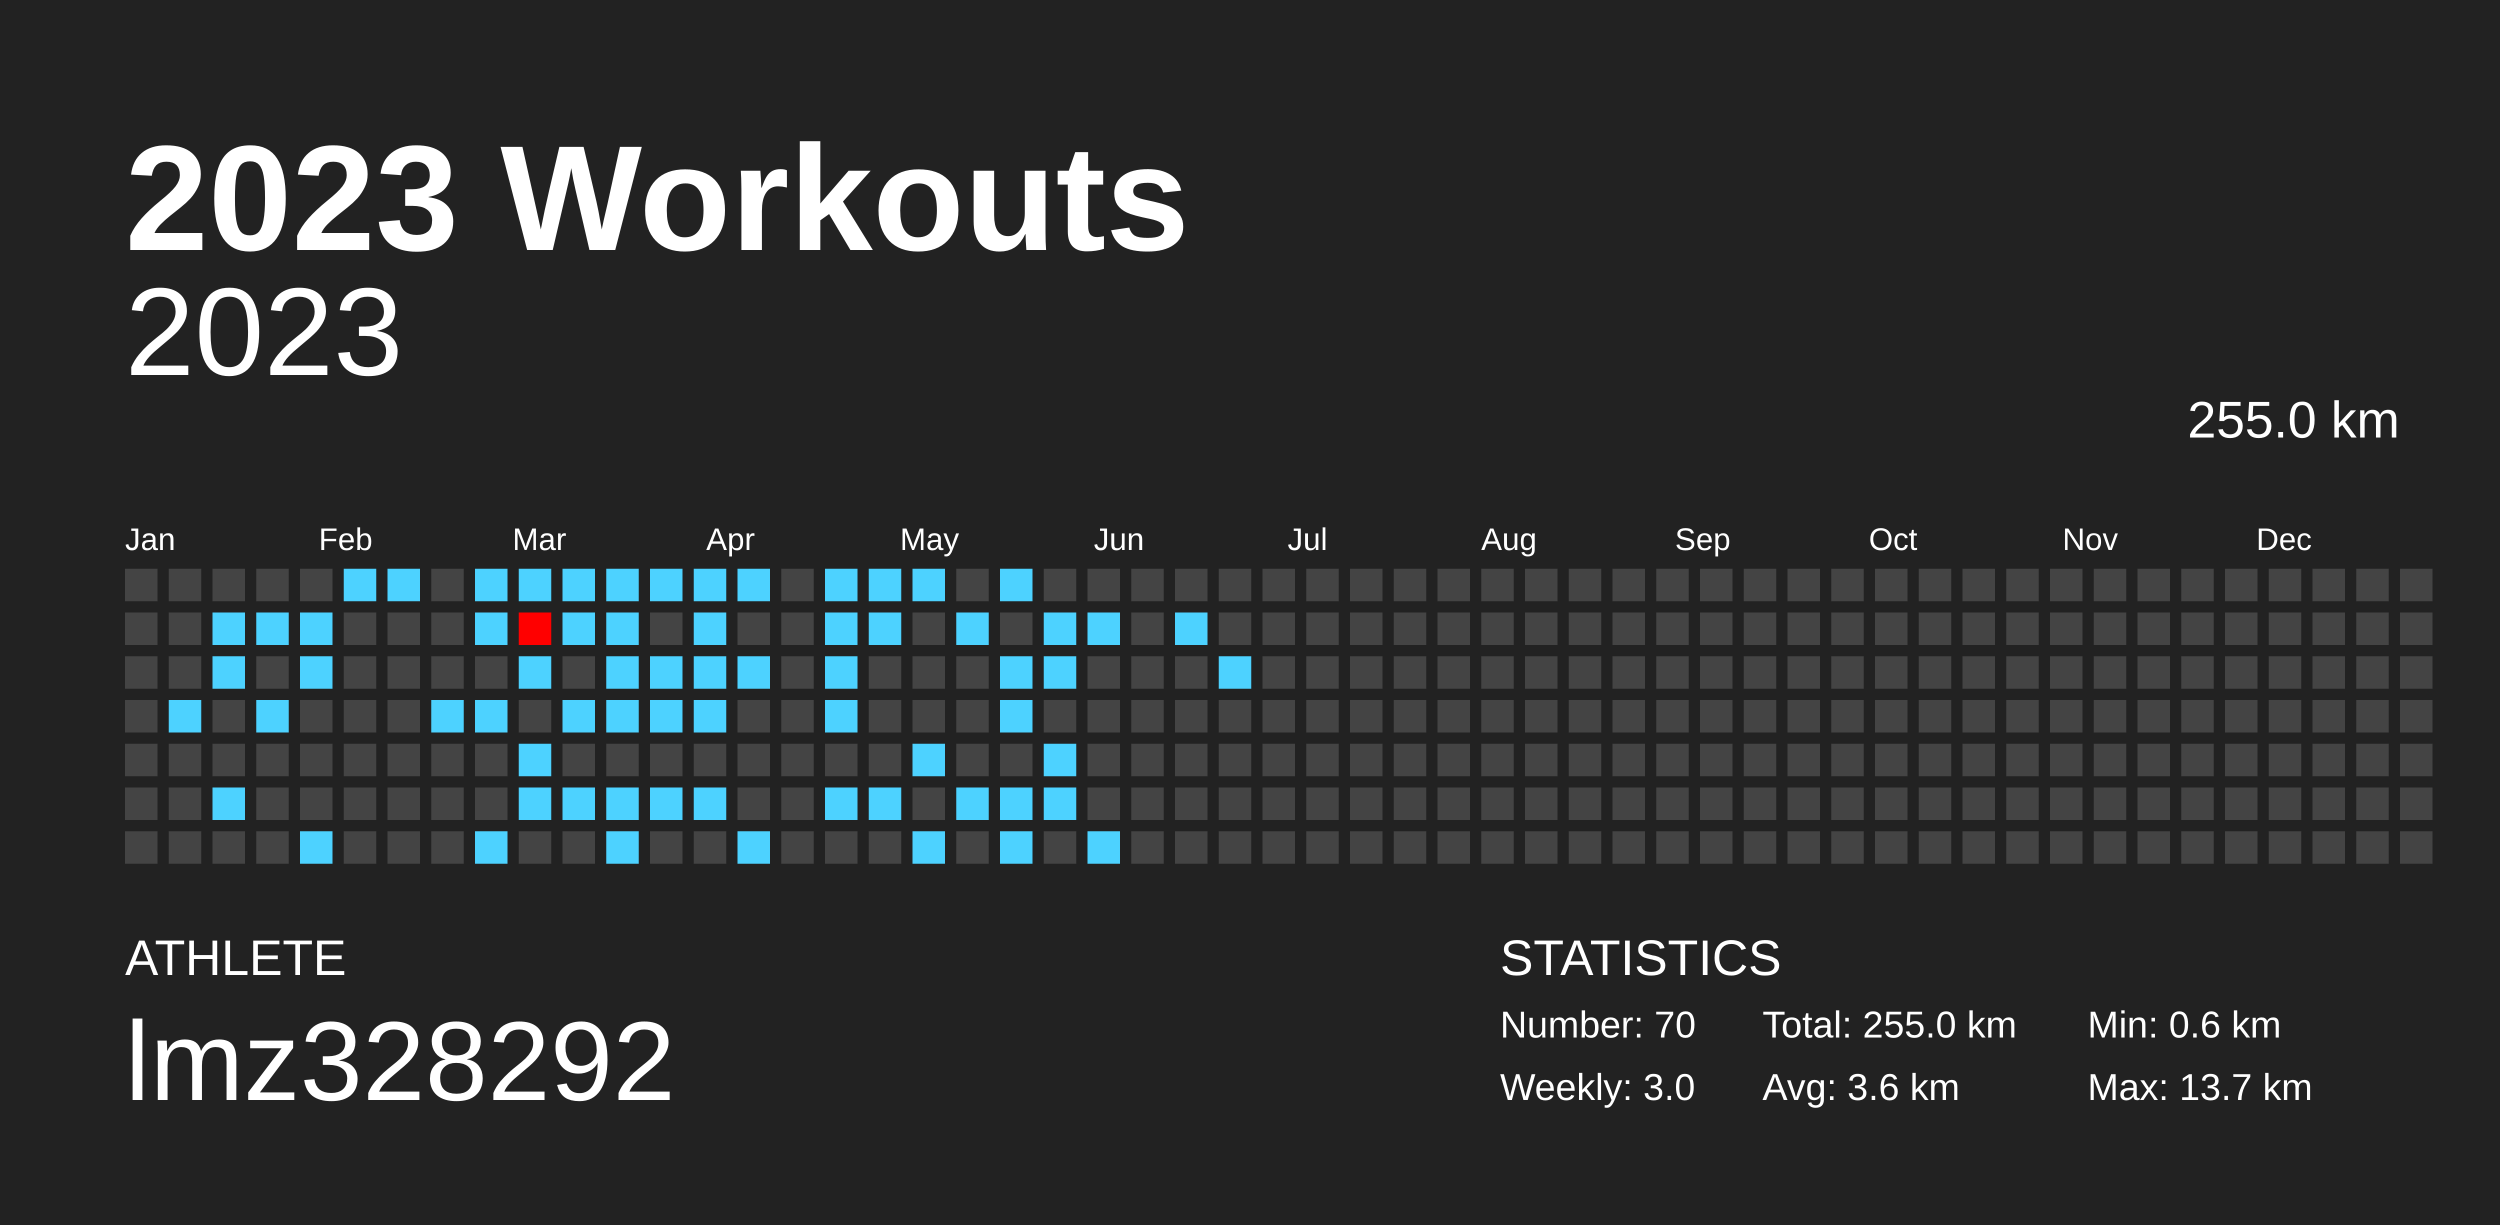
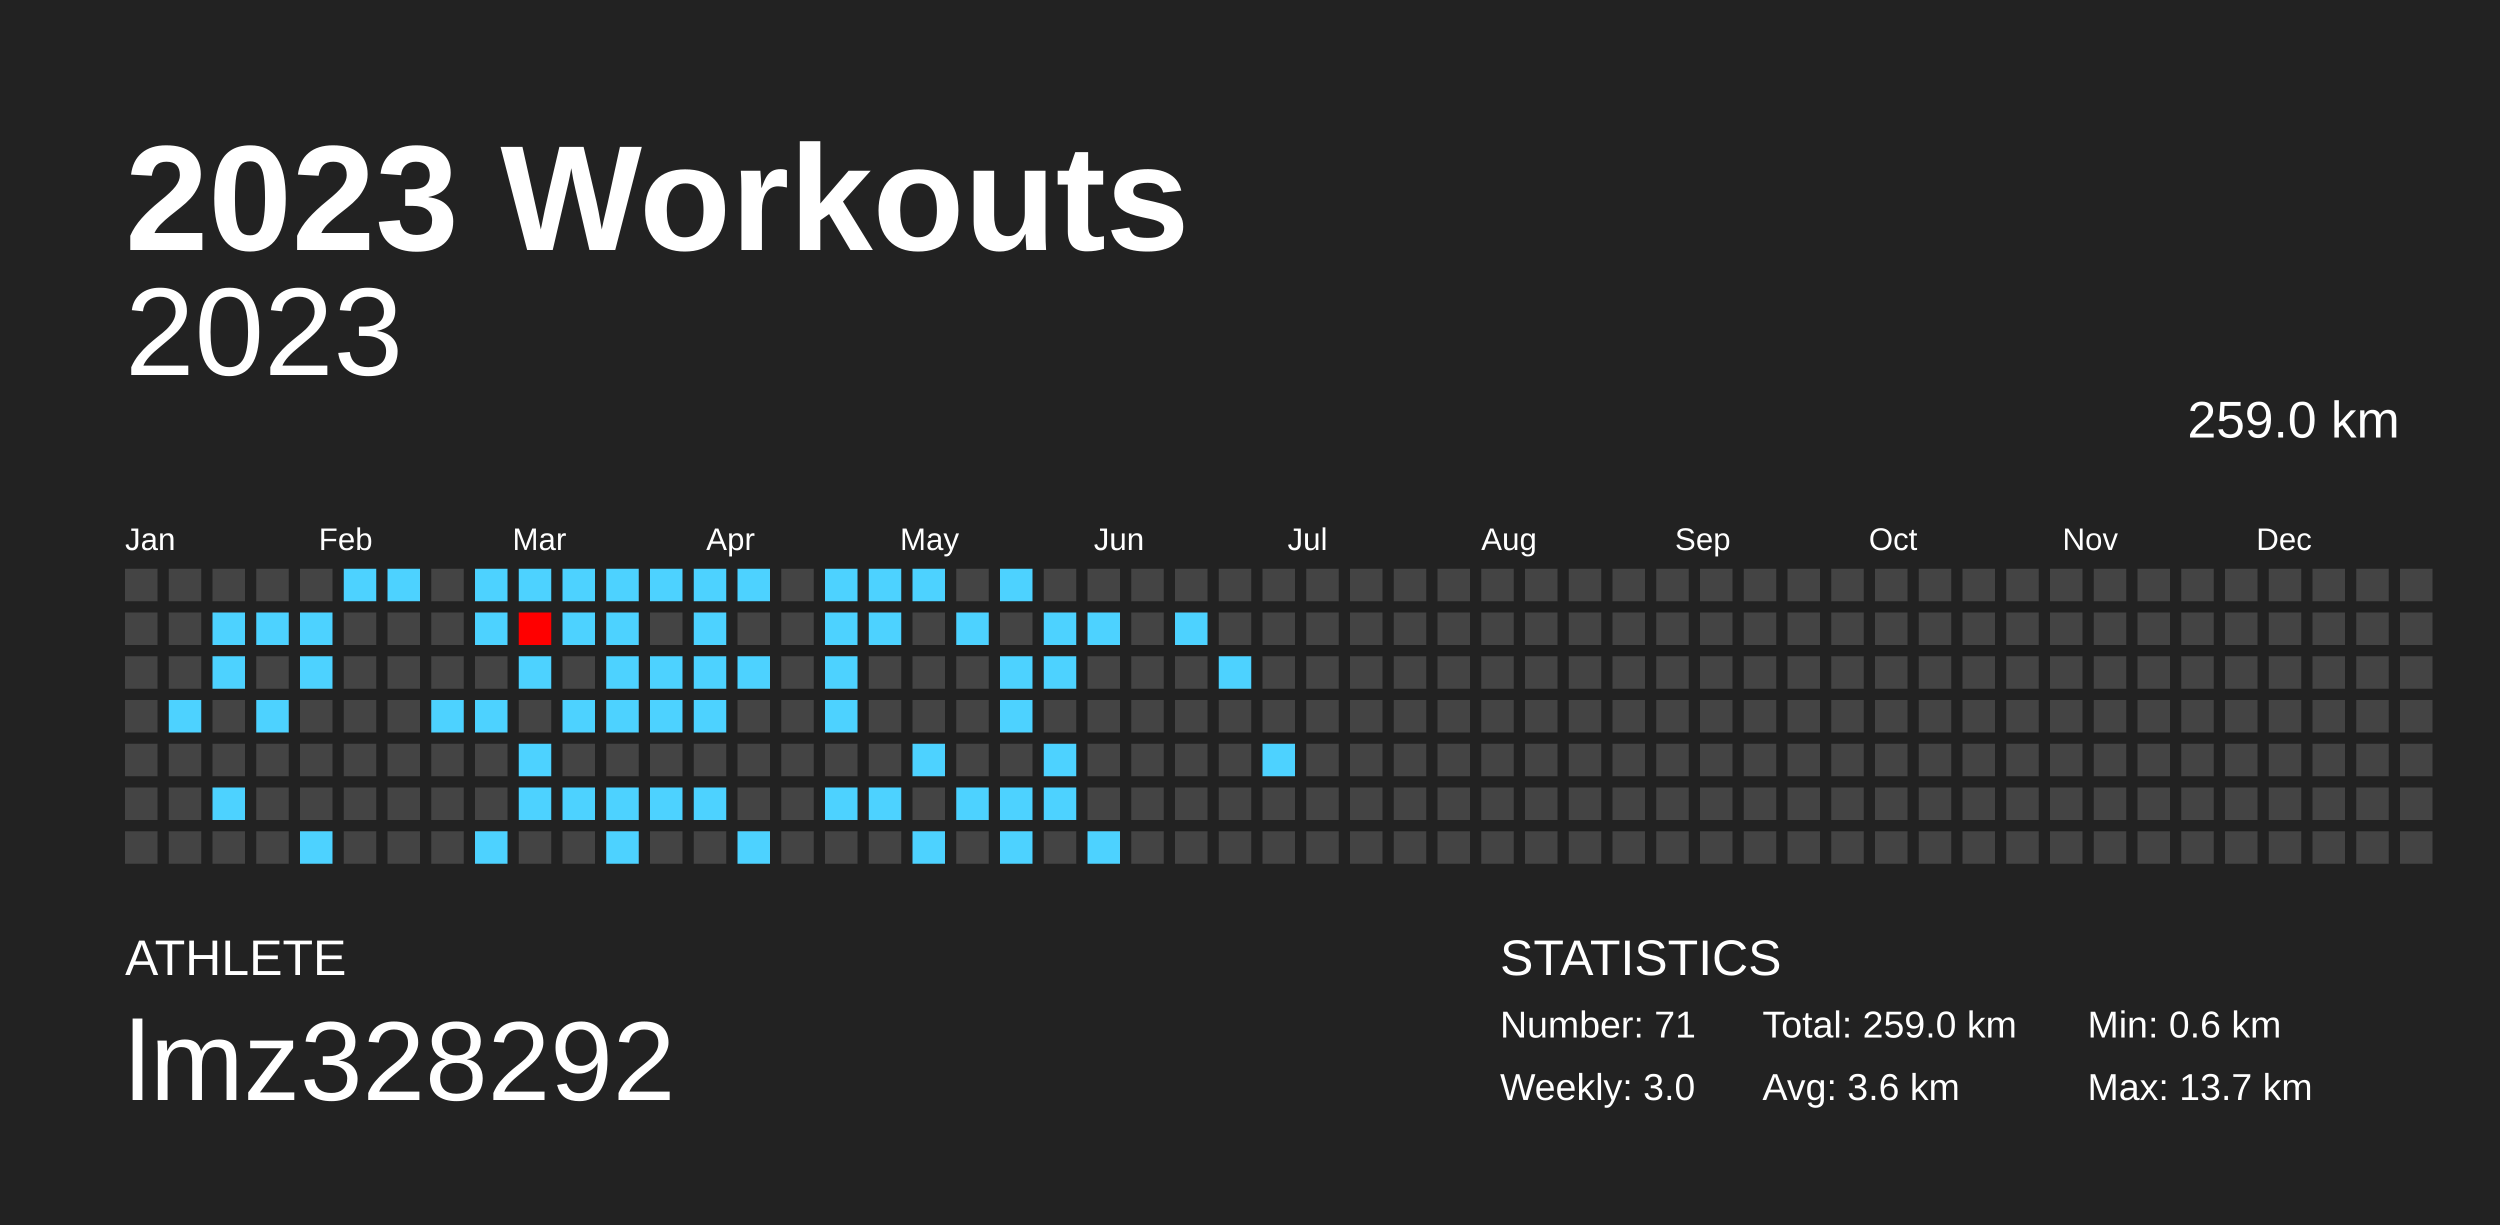
<svg xmlns="http://www.w3.org/2000/svg" baseProfile="full" height="98mm" version="1.1" viewBox="0,0,200,98" width="200mm">
  <defs />
  <rect fill="#222222" height="98" width="200" x="0" y="0" />
  <text fill="#FFFFFF" style="font-size:12px; font-family:Arial; font-weight:bold;" x="10" y="20">2023 Workouts</text>
  <text fill="#FFFFFF" style="font-size:4px; font-family:Arial" x="10" y="78">ATHLETE</text>
  <text fill="#FFFFFF" style="font-size:9px; font-family:Arial" x="10" y="88">lmz328292</text>
  <text fill="#FFFFFF" style="font-size:4px; font-family:Arial" x="120" y="78">STATISTICS</text>
-   <text fill="#FFFFFF" style="font-size:3px; font-family:Arial" x="120" y="83">Number: 70</text>
+   <text fill="#FFFFFF" style="font-size:3px; font-family:Arial" x="120" y="83">Number: 71</text>
  <text fill="#FFFFFF" style="font-size:3px; font-family:Arial" x="120" y="88">Weekly: 3.0</text>
-   <text fill="#FFFFFF" style="font-size:3px; font-family:Arial" x="141" y="83">Total: 255.0 km</text>
+   <text fill="#FFFFFF" style="font-size:3px; font-family:Arial" x="141" y="83">Total: 259.0 km</text>
  <text fill="#FFFFFF" style="font-size:3px; font-family:Arial" x="141" y="88">Avg: 3.6 km</text>
  <text fill="#FFFFFF" style="font-size:3px; font-family:Arial" x="167" y="83">Min: 0.6 km</text>
  <text fill="#FFFFFF" style="font-size:3px; font-family:Arial" x="167" y="88">Max: 13.7 km</text>
  <text alignment-baseline="hanging" fill="#FFFFFF" style="font-size:10.0px; font-family:Arial;" x="10" y="30">2023</text>
-   <text alignment-baseline="hanging" fill="#FFFFFF" style="font-size:4.125px; font-family:Arial;" x="175" y="35">255.0 km</text>
+   <text alignment-baseline="hanging" fill="#FFFFFF" style="font-size:4.125px; font-family:Arial;" x="175" y="35">259.0 km</text>
  <text fill="#FFFFFF" style="font-size:2.5px; font-family:Arial" x="10.0" y="44">Jan</text>
  <text fill="#FFFFFF" style="font-size:2.5px; font-family:Arial" x="25.5" y="44">Feb</text>
  <text fill="#FFFFFF" style="font-size:2.5px; font-family:Arial" x="41.0" y="44">Mar</text>
  <text fill="#FFFFFF" style="font-size:2.5px; font-family:Arial" x="56.5" y="44">Apr</text>
  <text fill="#FFFFFF" style="font-size:2.5px; font-family:Arial" x="72.0" y="44">May</text>
  <text fill="#FFFFFF" style="font-size:2.5px; font-family:Arial" x="87.5" y="44">Jun</text>
  <text fill="#FFFFFF" style="font-size:2.5px; font-family:Arial" x="103.0" y="44">Jul</text>
  <text fill="#FFFFFF" style="font-size:2.5px; font-family:Arial" x="118.5" y="44">Aug</text>
  <text fill="#FFFFFF" style="font-size:2.5px; font-family:Arial" x="134.0" y="44">Sep</text>
  <text fill="#FFFFFF" style="font-size:2.5px; font-family:Arial" x="149.5" y="44">Oct</text>
  <text fill="#FFFFFF" style="font-size:2.5px; font-family:Arial" x="165.0" y="44">Nov</text>
  <text fill="#FFFFFF" style="font-size:2.5px; font-family:Arial" x="180.5" y="44">Dec</text>
  <rect fill="#444444" height="2.6" width="2.6" x="10.0" y="45.5" />
  <rect fill="#444444" height="2.6" width="2.6" x="10.0" y="49.0" />
  <rect fill="#444444" height="2.6" width="2.6" x="10.0" y="52.5" />
  <rect fill="#444444" height="2.6" width="2.6" x="10.0" y="56.0" />
  <rect fill="#444444" height="2.6" width="2.6" x="10.0" y="59.5" />
  <rect fill="#444444" height="2.6" width="2.6" x="10.0" y="63.0" />
  <rect fill="#444444" height="2.6" width="2.6" x="10.0" y="66.5" />
  <rect fill="#444444" height="2.6" width="2.6" x="13.5" y="45.5" />
  <rect fill="#444444" height="2.6" width="2.6" x="13.5" y="49.0" />
  <rect fill="#444444" height="2.6" width="2.6" x="13.5" y="52.5" />
  <rect fill="#4dd2ff" height="2.6" width="2.6" x="13.5" y="56.0" />
  <rect fill="#444444" height="2.6" width="2.6" x="13.5" y="59.5" />
  <rect fill="#444444" height="2.6" width="2.6" x="13.5" y="63.0" />
  <rect fill="#444444" height="2.6" width="2.6" x="13.5" y="66.5" />
  <rect fill="#444444" height="2.6" width="2.6" x="17.0" y="45.5" />
  <rect fill="#4dd2ff" height="2.6" width="2.6" x="17.0" y="49.0" />
  <rect fill="#4dd2ff" height="2.6" width="2.6" x="17.0" y="52.5" />
  <rect fill="#444444" height="2.6" width="2.6" x="17.0" y="56.0" />
  <rect fill="#444444" height="2.6" width="2.6" x="17.0" y="59.5" />
  <rect fill="#4dd2ff" height="2.6" width="2.6" x="17.0" y="63.0" />
  <rect fill="#444444" height="2.6" width="2.6" x="17.0" y="66.5" />
  <rect fill="#444444" height="2.6" width="2.6" x="20.5" y="45.5" />
  <rect fill="#4dd2ff" height="2.6" width="2.6" x="20.5" y="49.0" />
  <rect fill="#444444" height="2.6" width="2.6" x="20.5" y="52.5" />
  <rect fill="#4dd2ff" height="2.6" width="2.6" x="20.5" y="56.0" />
  <rect fill="#444444" height="2.6" width="2.6" x="20.5" y="59.5" />
  <rect fill="#444444" height="2.6" width="2.6" x="20.5" y="63.0" />
  <rect fill="#444444" height="2.6" width="2.6" x="20.5" y="66.5" />
  <rect fill="#444444" height="2.6" width="2.6" x="24.0" y="45.5" />
  <rect fill="#4dd2ff" height="2.6" width="2.6" x="24.0" y="49.0" />
  <rect fill="#4dd2ff" height="2.6" width="2.6" x="24.0" y="52.5" />
  <rect fill="#444444" height="2.6" width="2.6" x="24.0" y="56.0" />
  <rect fill="#444444" height="2.6" width="2.6" x="24.0" y="59.5" />
  <rect fill="#444444" height="2.6" width="2.6" x="24.0" y="63.0" />
  <rect fill="#4dd2ff" height="2.6" width="2.6" x="24.0" y="66.5" />
  <rect fill="#4dd2ff" height="2.6" width="2.6" x="27.5" y="45.5" />
  <rect fill="#444444" height="2.6" width="2.6" x="27.5" y="49.0" />
  <rect fill="#444444" height="2.6" width="2.6" x="27.5" y="52.5" />
  <rect fill="#444444" height="2.6" width="2.6" x="27.5" y="56.0" />
  <rect fill="#444444" height="2.6" width="2.6" x="27.5" y="59.5" />
  <rect fill="#444444" height="2.6" width="2.6" x="27.5" y="63.0" />
  <rect fill="#444444" height="2.6" width="2.6" x="27.5" y="66.5" />
  <rect fill="#4dd2ff" height="2.6" width="2.6" x="31.0" y="45.5" />
  <rect fill="#444444" height="2.6" width="2.6" x="31.0" y="49.0" />
  <rect fill="#444444" height="2.6" width="2.6" x="31.0" y="52.5" />
  <rect fill="#444444" height="2.6" width="2.6" x="31.0" y="56.0" />
  <rect fill="#444444" height="2.6" width="2.6" x="31.0" y="59.5" />
  <rect fill="#444444" height="2.6" width="2.6" x="31.0" y="63.0" />
  <rect fill="#444444" height="2.6" width="2.6" x="31.0" y="66.5" />
  <rect fill="#444444" height="2.6" width="2.6" x="34.5" y="45.5" />
  <rect fill="#444444" height="2.6" width="2.6" x="34.5" y="49.0" />
  <rect fill="#444444" height="2.6" width="2.6" x="34.5" y="52.5" />
  <rect fill="#4dd2ff" height="2.6" width="2.6" x="34.5" y="56.0" />
  <rect fill="#444444" height="2.6" width="2.6" x="34.5" y="59.5" />
  <rect fill="#444444" height="2.6" width="2.6" x="34.5" y="63.0" />
  <rect fill="#444444" height="2.6" width="2.6" x="34.5" y="66.5" />
  <rect fill="#4dd2ff" height="2.6" width="2.6" x="38.0" y="45.5" />
  <rect fill="#4dd2ff" height="2.6" width="2.6" x="38.0" y="49.0" />
  <rect fill="#444444" height="2.6" width="2.6" x="38.0" y="52.5" />
  <rect fill="#4dd2ff" height="2.6" width="2.6" x="38.0" y="56.0" />
  <rect fill="#444444" height="2.6" width="2.6" x="38.0" y="59.5" />
  <rect fill="#444444" height="2.6" width="2.6" x="38.0" y="63.0" />
  <rect fill="#4dd2ff" height="2.6" width="2.6" x="38.0" y="66.5" />
  <rect fill="#4dd2ff" height="2.6" width="2.6" x="41.5" y="45.5" />
  <rect fill="#ff0000" height="2.6" width="2.6" x="41.5" y="49.0" />
  <rect fill="#4dd2ff" height="2.6" width="2.6" x="41.5" y="52.5" />
  <rect fill="#444444" height="2.6" width="2.6" x="41.5" y="56.0" />
  <rect fill="#4dd2ff" height="2.6" width="2.6" x="41.5" y="59.5" />
  <rect fill="#4dd2ff" height="2.6" width="2.6" x="41.5" y="63.0" />
  <rect fill="#444444" height="2.6" width="2.6" x="41.5" y="66.5" />
  <rect fill="#4dd2ff" height="2.6" width="2.6" x="45.0" y="45.5" />
  <rect fill="#4dd2ff" height="2.6" width="2.6" x="45.0" y="49.0" />
  <rect fill="#444444" height="2.6" width="2.6" x="45.0" y="52.5" />
  <rect fill="#4dd2ff" height="2.6" width="2.6" x="45.0" y="56.0" />
  <rect fill="#444444" height="2.6" width="2.6" x="45.0" y="59.5" />
  <rect fill="#4dd2ff" height="2.6" width="2.6" x="45.0" y="63.0" />
  <rect fill="#444444" height="2.6" width="2.6" x="45.0" y="66.5" />
  <rect fill="#4dd2ff" height="2.6" width="2.6" x="48.5" y="45.5" />
  <rect fill="#4dd2ff" height="2.6" width="2.6" x="48.5" y="49.0" />
  <rect fill="#4dd2ff" height="2.6" width="2.6" x="48.5" y="52.5" />
  <rect fill="#4dd2ff" height="2.6" width="2.6" x="48.5" y="56.0" />
  <rect fill="#444444" height="2.6" width="2.6" x="48.5" y="59.5" />
  <rect fill="#4dd2ff" height="2.6" width="2.6" x="48.5" y="63.0" />
  <rect fill="#4dd2ff" height="2.6" width="2.6" x="48.5" y="66.5" />
  <rect fill="#4dd2ff" height="2.6" width="2.6" x="52.0" y="45.5" />
  <rect fill="#444444" height="2.6" width="2.6" x="52.0" y="49.0" />
  <rect fill="#4dd2ff" height="2.6" width="2.6" x="52.0" y="52.5" />
  <rect fill="#4dd2ff" height="2.6" width="2.6" x="52.0" y="56.0" />
  <rect fill="#444444" height="2.6" width="2.6" x="52.0" y="59.5" />
  <rect fill="#4dd2ff" height="2.6" width="2.6" x="52.0" y="63.0" />
  <rect fill="#444444" height="2.6" width="2.6" x="52.0" y="66.5" />
  <rect fill="#4dd2ff" height="2.6" width="2.6" x="55.5" y="45.5" />
  <rect fill="#4dd2ff" height="2.6" width="2.6" x="55.5" y="49.0" />
  <rect fill="#4dd2ff" height="2.6" width="2.6" x="55.5" y="52.5" />
  <rect fill="#4dd2ff" height="2.6" width="2.6" x="55.5" y="56.0" />
  <rect fill="#444444" height="2.6" width="2.6" x="55.5" y="59.5" />
  <rect fill="#4dd2ff" height="2.6" width="2.6" x="55.5" y="63.0" />
  <rect fill="#444444" height="2.6" width="2.6" x="55.5" y="66.5" />
  <rect fill="#4dd2ff" height="2.6" width="2.6" x="59.0" y="45.5" />
  <rect fill="#444444" height="2.6" width="2.6" x="59.0" y="49.0" />
  <rect fill="#4dd2ff" height="2.6" width="2.6" x="59.0" y="52.5" />
  <rect fill="#444444" height="2.6" width="2.6" x="59.0" y="56.0" />
  <rect fill="#444444" height="2.6" width="2.6" x="59.0" y="59.5" />
  <rect fill="#444444" height="2.6" width="2.6" x="59.0" y="63.0" />
  <rect fill="#4dd2ff" height="2.6" width="2.6" x="59.0" y="66.5" />
  <rect fill="#444444" height="2.6" width="2.6" x="62.5" y="45.5" />
  <rect fill="#444444" height="2.6" width="2.6" x="62.5" y="49.0" />
  <rect fill="#444444" height="2.6" width="2.6" x="62.5" y="52.5" />
  <rect fill="#444444" height="2.6" width="2.6" x="62.5" y="56.0" />
  <rect fill="#444444" height="2.6" width="2.6" x="62.5" y="59.5" />
  <rect fill="#444444" height="2.6" width="2.6" x="62.5" y="63.0" />
  <rect fill="#444444" height="2.6" width="2.6" x="62.5" y="66.5" />
  <rect fill="#4dd2ff" height="2.6" width="2.6" x="66.0" y="45.5" />
  <rect fill="#4dd2ff" height="2.6" width="2.6" x="66.0" y="49.0" />
  <rect fill="#4dd2ff" height="2.6" width="2.6" x="66.0" y="52.5" />
  <rect fill="#4dd2ff" height="2.6" width="2.6" x="66.0" y="56.0" />
  <rect fill="#444444" height="2.6" width="2.6" x="66.0" y="59.5" />
  <rect fill="#4dd2ff" height="2.6" width="2.6" x="66.0" y="63.0" />
  <rect fill="#444444" height="2.6" width="2.6" x="66.0" y="66.5" />
  <rect fill="#4dd2ff" height="2.6" width="2.6" x="69.5" y="45.5" />
  <rect fill="#4dd2ff" height="2.6" width="2.6" x="69.5" y="49.0" />
  <rect fill="#444444" height="2.6" width="2.6" x="69.5" y="52.5" />
  <rect fill="#444444" height="2.6" width="2.6" x="69.5" y="56.0" />
  <rect fill="#444444" height="2.6" width="2.6" x="69.5" y="59.5" />
  <rect fill="#4dd2ff" height="2.6" width="2.6" x="69.5" y="63.0" />
  <rect fill="#444444" height="2.6" width="2.6" x="69.5" y="66.5" />
  <rect fill="#4dd2ff" height="2.6" width="2.6" x="73.0" y="45.5" />
  <rect fill="#444444" height="2.6" width="2.6" x="73.0" y="49.0" />
  <rect fill="#444444" height="2.6" width="2.6" x="73.0" y="52.5" />
  <rect fill="#444444" height="2.6" width="2.6" x="73.0" y="56.0" />
  <rect fill="#4dd2ff" height="2.6" width="2.6" x="73.0" y="59.5" />
  <rect fill="#444444" height="2.6" width="2.6" x="73.0" y="63.0" />
  <rect fill="#4dd2ff" height="2.6" width="2.6" x="73.0" y="66.5" />
  <rect fill="#444444" height="2.6" width="2.6" x="76.5" y="45.5" />
  <rect fill="#4dd2ff" height="2.6" width="2.6" x="76.5" y="49.0" />
  <rect fill="#444444" height="2.6" width="2.6" x="76.5" y="52.5" />
  <rect fill="#444444" height="2.6" width="2.6" x="76.5" y="56.0" />
  <rect fill="#444444" height="2.6" width="2.6" x="76.5" y="59.5" />
  <rect fill="#4dd2ff" height="2.6" width="2.6" x="76.5" y="63.0" />
  <rect fill="#444444" height="2.6" width="2.6" x="76.5" y="66.5" />
  <rect fill="#4dd2ff" height="2.6" width="2.6" x="80.0" y="45.5" />
  <rect fill="#444444" height="2.6" width="2.6" x="80.0" y="49.0" />
  <rect fill="#4dd2ff" height="2.6" width="2.6" x="80.0" y="52.5" />
  <rect fill="#4dd2ff" height="2.6" width="2.6" x="80.0" y="56.0" />
  <rect fill="#444444" height="2.6" width="2.6" x="80.0" y="59.5" />
  <rect fill="#4dd2ff" height="2.6" width="2.6" x="80.0" y="63.0" />
  <rect fill="#4dd2ff" height="2.6" width="2.6" x="80.0" y="66.5" />
  <rect fill="#444444" height="2.6" width="2.6" x="83.5" y="45.5" />
  <rect fill="#4dd2ff" height="2.6" width="2.6" x="83.5" y="49.0" />
  <rect fill="#4dd2ff" height="2.6" width="2.6" x="83.5" y="52.5" />
  <rect fill="#444444" height="2.6" width="2.6" x="83.5" y="56.0" />
  <rect fill="#4dd2ff" height="2.6" width="2.6" x="83.5" y="59.5" />
  <rect fill="#4dd2ff" height="2.6" width="2.6" x="83.5" y="63.0" />
  <rect fill="#444444" height="2.6" width="2.6" x="83.5" y="66.5" />
  <rect fill="#444444" height="2.6" width="2.6" x="87.0" y="45.5" />
  <rect fill="#4dd2ff" height="2.6" width="2.6" x="87.0" y="49.0" />
  <rect fill="#444444" height="2.6" width="2.6" x="87.0" y="52.5" />
  <rect fill="#444444" height="2.6" width="2.6" x="87.0" y="56.0" />
  <rect fill="#444444" height="2.6" width="2.6" x="87.0" y="59.5" />
  <rect fill="#444444" height="2.6" width="2.6" x="87.0" y="63.0" />
  <rect fill="#4dd2ff" height="2.6" width="2.6" x="87.0" y="66.5" />
  <rect fill="#444444" height="2.6" width="2.6" x="90.5" y="45.5" />
  <rect fill="#444444" height="2.6" width="2.6" x="90.5" y="49.0" />
  <rect fill="#444444" height="2.6" width="2.6" x="90.5" y="52.5" />
  <rect fill="#444444" height="2.6" width="2.6" x="90.5" y="56.0" />
  <rect fill="#444444" height="2.6" width="2.6" x="90.5" y="59.5" />
  <rect fill="#444444" height="2.6" width="2.6" x="90.5" y="63.0" />
  <rect fill="#444444" height="2.6" width="2.6" x="90.5" y="66.5" />
  <rect fill="#444444" height="2.6" width="2.6" x="94.0" y="45.5" />
  <rect fill="#4dd2ff" height="2.6" width="2.6" x="94.0" y="49.0" />
  <rect fill="#444444" height="2.6" width="2.6" x="94.0" y="52.5" />
  <rect fill="#444444" height="2.6" width="2.6" x="94.0" y="56.0" />
  <rect fill="#444444" height="2.6" width="2.6" x="94.0" y="59.5" />
  <rect fill="#444444" height="2.6" width="2.6" x="94.0" y="63.0" />
  <rect fill="#444444" height="2.6" width="2.6" x="94.0" y="66.5" />
  <rect fill="#444444" height="2.6" width="2.6" x="97.5" y="45.5" />
  <rect fill="#444444" height="2.6" width="2.6" x="97.5" y="49.0" />
  <rect fill="#4dd2ff" height="2.6" width="2.6" x="97.5" y="52.5" />
  <rect fill="#444444" height="2.6" width="2.6" x="97.5" y="56.0" />
  <rect fill="#444444" height="2.6" width="2.6" x="97.5" y="59.5" />
  <rect fill="#444444" height="2.6" width="2.6" x="97.5" y="63.0" />
  <rect fill="#444444" height="2.6" width="2.6" x="97.5" y="66.5" />
  <rect fill="#444444" height="2.6" width="2.6" x="101.0" y="45.5" />
  <rect fill="#444444" height="2.6" width="2.6" x="101.0" y="49.0" />
  <rect fill="#444444" height="2.6" width="2.6" x="101.0" y="52.5" />
  <rect fill="#444444" height="2.6" width="2.6" x="101.0" y="56.0" />
-   <rect fill="#444444" height="2.6" width="2.6" x="101.0" y="59.5" />
+   <rect fill="#4dd2ff" height="2.6" width="2.6" x="101.0" y="59.5" />
  <rect fill="#444444" height="2.6" width="2.6" x="101.0" y="63.0" />
  <rect fill="#444444" height="2.6" width="2.6" x="101.0" y="66.5" />
  <rect fill="#444444" height="2.6" width="2.6" x="104.5" y="45.5" />
  <rect fill="#444444" height="2.6" width="2.6" x="104.5" y="49.0" />
  <rect fill="#444444" height="2.6" width="2.6" x="104.5" y="52.5" />
  <rect fill="#444444" height="2.6" width="2.6" x="104.5" y="56.0" />
  <rect fill="#444444" height="2.6" width="2.6" x="104.5" y="59.5" />
  <rect fill="#444444" height="2.6" width="2.6" x="104.5" y="63.0" />
  <rect fill="#444444" height="2.6" width="2.6" x="104.5" y="66.5" />
  <rect fill="#444444" height="2.6" width="2.6" x="108.0" y="45.5" />
  <rect fill="#444444" height="2.6" width="2.6" x="108.0" y="49.0" />
  <rect fill="#444444" height="2.6" width="2.6" x="108.0" y="52.5" />
  <rect fill="#444444" height="2.6" width="2.6" x="108.0" y="56.0" />
  <rect fill="#444444" height="2.6" width="2.6" x="108.0" y="59.5" />
  <rect fill="#444444" height="2.6" width="2.6" x="108.0" y="63.0" />
  <rect fill="#444444" height="2.6" width="2.6" x="108.0" y="66.5" />
  <rect fill="#444444" height="2.6" width="2.6" x="111.5" y="45.5" />
  <rect fill="#444444" height="2.6" width="2.6" x="111.5" y="49.0" />
  <rect fill="#444444" height="2.6" width="2.6" x="111.5" y="52.5" />
  <rect fill="#444444" height="2.6" width="2.6" x="111.5" y="56.0" />
  <rect fill="#444444" height="2.6" width="2.6" x="111.5" y="59.5" />
  <rect fill="#444444" height="2.6" width="2.6" x="111.5" y="63.0" />
  <rect fill="#444444" height="2.6" width="2.6" x="111.5" y="66.5" />
  <rect fill="#444444" height="2.6" width="2.6" x="115.0" y="45.5" />
  <rect fill="#444444" height="2.6" width="2.6" x="115.0" y="49.0" />
  <rect fill="#444444" height="2.6" width="2.6" x="115.0" y="52.5" />
  <rect fill="#444444" height="2.6" width="2.6" x="115.0" y="56.0" />
  <rect fill="#444444" height="2.6" width="2.6" x="115.0" y="59.5" />
  <rect fill="#444444" height="2.6" width="2.6" x="115.0" y="63.0" />
  <rect fill="#444444" height="2.6" width="2.6" x="115.0" y="66.5" />
  <rect fill="#444444" height="2.6" width="2.6" x="118.5" y="45.5" />
  <rect fill="#444444" height="2.6" width="2.6" x="118.5" y="49.0" />
  <rect fill="#444444" height="2.6" width="2.6" x="118.5" y="52.5" />
  <rect fill="#444444" height="2.6" width="2.6" x="118.5" y="56.0" />
  <rect fill="#444444" height="2.6" width="2.6" x="118.5" y="59.5" />
  <rect fill="#444444" height="2.6" width="2.6" x="118.5" y="63.0" />
  <rect fill="#444444" height="2.6" width="2.6" x="118.5" y="66.5" />
  <rect fill="#444444" height="2.6" width="2.6" x="122.0" y="45.5" />
  <rect fill="#444444" height="2.6" width="2.6" x="122.0" y="49.0" />
  <rect fill="#444444" height="2.6" width="2.6" x="122.0" y="52.5" />
  <rect fill="#444444" height="2.6" width="2.6" x="122.0" y="56.0" />
  <rect fill="#444444" height="2.6" width="2.6" x="122.0" y="59.5" />
  <rect fill="#444444" height="2.6" width="2.6" x="122.0" y="63.0" />
  <rect fill="#444444" height="2.6" width="2.6" x="122.0" y="66.5" />
  <rect fill="#444444" height="2.6" width="2.6" x="125.5" y="45.5" />
  <rect fill="#444444" height="2.6" width="2.6" x="125.5" y="49.0" />
  <rect fill="#444444" height="2.6" width="2.6" x="125.5" y="52.5" />
  <rect fill="#444444" height="2.6" width="2.6" x="125.5" y="56.0" />
  <rect fill="#444444" height="2.6" width="2.6" x="125.5" y="59.5" />
  <rect fill="#444444" height="2.6" width="2.6" x="125.5" y="63.0" />
  <rect fill="#444444" height="2.6" width="2.6" x="125.5" y="66.5" />
  <rect fill="#444444" height="2.6" width="2.6" x="129.0" y="45.5" />
  <rect fill="#444444" height="2.6" width="2.6" x="129.0" y="49.0" />
  <rect fill="#444444" height="2.6" width="2.6" x="129.0" y="52.5" />
  <rect fill="#444444" height="2.6" width="2.6" x="129.0" y="56.0" />
  <rect fill="#444444" height="2.6" width="2.6" x="129.0" y="59.5" />
  <rect fill="#444444" height="2.6" width="2.6" x="129.0" y="63.0" />
  <rect fill="#444444" height="2.6" width="2.6" x="129.0" y="66.5" />
  <rect fill="#444444" height="2.6" width="2.6" x="132.5" y="45.5" />
  <rect fill="#444444" height="2.6" width="2.6" x="132.5" y="49.0" />
  <rect fill="#444444" height="2.6" width="2.6" x="132.5" y="52.5" />
  <rect fill="#444444" height="2.6" width="2.6" x="132.5" y="56.0" />
  <rect fill="#444444" height="2.6" width="2.6" x="132.5" y="59.5" />
  <rect fill="#444444" height="2.6" width="2.6" x="132.5" y="63.0" />
  <rect fill="#444444" height="2.6" width="2.6" x="132.5" y="66.5" />
  <rect fill="#444444" height="2.6" width="2.6" x="136.0" y="45.5" />
  <rect fill="#444444" height="2.6" width="2.6" x="136.0" y="49.0" />
  <rect fill="#444444" height="2.6" width="2.6" x="136.0" y="52.5" />
  <rect fill="#444444" height="2.6" width="2.6" x="136.0" y="56.0" />
  <rect fill="#444444" height="2.6" width="2.6" x="136.0" y="59.5" />
  <rect fill="#444444" height="2.6" width="2.6" x="136.0" y="63.0" />
  <rect fill="#444444" height="2.6" width="2.6" x="136.0" y="66.5" />
  <rect fill="#444444" height="2.6" width="2.6" x="139.5" y="45.5" />
  <rect fill="#444444" height="2.6" width="2.6" x="139.5" y="49.0" />
  <rect fill="#444444" height="2.6" width="2.6" x="139.5" y="52.5" />
  <rect fill="#444444" height="2.6" width="2.6" x="139.5" y="56.0" />
  <rect fill="#444444" height="2.6" width="2.6" x="139.5" y="59.5" />
  <rect fill="#444444" height="2.6" width="2.6" x="139.5" y="63.0" />
  <rect fill="#444444" height="2.6" width="2.6" x="139.5" y="66.5" />
  <rect fill="#444444" height="2.6" width="2.6" x="143.0" y="45.5" />
  <rect fill="#444444" height="2.6" width="2.6" x="143.0" y="49.0" />
  <rect fill="#444444" height="2.6" width="2.6" x="143.0" y="52.5" />
  <rect fill="#444444" height="2.6" width="2.6" x="143.0" y="56.0" />
  <rect fill="#444444" height="2.6" width="2.6" x="143.0" y="59.5" />
  <rect fill="#444444" height="2.6" width="2.6" x="143.0" y="63.0" />
  <rect fill="#444444" height="2.6" width="2.6" x="143.0" y="66.5" />
  <rect fill="#444444" height="2.6" width="2.6" x="146.5" y="45.5" />
  <rect fill="#444444" height="2.6" width="2.6" x="146.5" y="49.0" />
  <rect fill="#444444" height="2.6" width="2.6" x="146.5" y="52.5" />
  <rect fill="#444444" height="2.6" width="2.6" x="146.5" y="56.0" />
  <rect fill="#444444" height="2.6" width="2.6" x="146.5" y="59.5" />
  <rect fill="#444444" height="2.6" width="2.6" x="146.5" y="63.0" />
  <rect fill="#444444" height="2.6" width="2.6" x="146.5" y="66.5" />
  <rect fill="#444444" height="2.6" width="2.6" x="150.0" y="45.5" />
  <rect fill="#444444" height="2.6" width="2.6" x="150.0" y="49.0" />
  <rect fill="#444444" height="2.6" width="2.6" x="150.0" y="52.5" />
  <rect fill="#444444" height="2.6" width="2.6" x="150.0" y="56.0" />
  <rect fill="#444444" height="2.6" width="2.6" x="150.0" y="59.5" />
  <rect fill="#444444" height="2.6" width="2.6" x="150.0" y="63.0" />
  <rect fill="#444444" height="2.6" width="2.6" x="150.0" y="66.5" />
  <rect fill="#444444" height="2.6" width="2.6" x="153.5" y="45.5" />
  <rect fill="#444444" height="2.6" width="2.6" x="153.5" y="49.0" />
  <rect fill="#444444" height="2.6" width="2.6" x="153.5" y="52.5" />
  <rect fill="#444444" height="2.6" width="2.6" x="153.5" y="56.0" />
  <rect fill="#444444" height="2.6" width="2.6" x="153.5" y="59.5" />
  <rect fill="#444444" height="2.6" width="2.6" x="153.5" y="63.0" />
  <rect fill="#444444" height="2.6" width="2.6" x="153.5" y="66.5" />
  <rect fill="#444444" height="2.6" width="2.6" x="157.0" y="45.5" />
  <rect fill="#444444" height="2.6" width="2.6" x="157.0" y="49.0" />
  <rect fill="#444444" height="2.6" width="2.6" x="157.0" y="52.5" />
  <rect fill="#444444" height="2.6" width="2.6" x="157.0" y="56.0" />
  <rect fill="#444444" height="2.6" width="2.6" x="157.0" y="59.5" />
  <rect fill="#444444" height="2.6" width="2.6" x="157.0" y="63.0" />
  <rect fill="#444444" height="2.6" width="2.6" x="157.0" y="66.5" />
  <rect fill="#444444" height="2.6" width="2.6" x="160.5" y="45.5" />
  <rect fill="#444444" height="2.6" width="2.6" x="160.5" y="49.0" />
  <rect fill="#444444" height="2.6" width="2.6" x="160.5" y="52.5" />
  <rect fill="#444444" height="2.6" width="2.6" x="160.5" y="56.0" />
  <rect fill="#444444" height="2.6" width="2.6" x="160.5" y="59.5" />
  <rect fill="#444444" height="2.6" width="2.6" x="160.5" y="63.0" />
  <rect fill="#444444" height="2.6" width="2.6" x="160.5" y="66.5" />
  <rect fill="#444444" height="2.6" width="2.6" x="164.0" y="45.5" />
  <rect fill="#444444" height="2.6" width="2.6" x="164.0" y="49.0" />
  <rect fill="#444444" height="2.6" width="2.6" x="164.0" y="52.5" />
  <rect fill="#444444" height="2.6" width="2.6" x="164.0" y="56.0" />
  <rect fill="#444444" height="2.6" width="2.6" x="164.0" y="59.5" />
  <rect fill="#444444" height="2.6" width="2.6" x="164.0" y="63.0" />
  <rect fill="#444444" height="2.6" width="2.6" x="164.0" y="66.5" />
  <rect fill="#444444" height="2.6" width="2.6" x="167.5" y="45.5" />
  <rect fill="#444444" height="2.6" width="2.6" x="167.5" y="49.0" />
  <rect fill="#444444" height="2.6" width="2.6" x="167.5" y="52.5" />
  <rect fill="#444444" height="2.6" width="2.6" x="167.5" y="56.0" />
  <rect fill="#444444" height="2.6" width="2.6" x="167.5" y="59.5" />
  <rect fill="#444444" height="2.6" width="2.6" x="167.5" y="63.0" />
  <rect fill="#444444" height="2.6" width="2.6" x="167.5" y="66.5" />
  <rect fill="#444444" height="2.6" width="2.6" x="171.0" y="45.5" />
  <rect fill="#444444" height="2.6" width="2.6" x="171.0" y="49.0" />
  <rect fill="#444444" height="2.6" width="2.6" x="171.0" y="52.5" />
  <rect fill="#444444" height="2.6" width="2.6" x="171.0" y="56.0" />
  <rect fill="#444444" height="2.6" width="2.6" x="171.0" y="59.5" />
  <rect fill="#444444" height="2.6" width="2.6" x="171.0" y="63.0" />
  <rect fill="#444444" height="2.6" width="2.6" x="171.0" y="66.5" />
  <rect fill="#444444" height="2.6" width="2.6" x="174.5" y="45.5" />
  <rect fill="#444444" height="2.6" width="2.6" x="174.5" y="49.0" />
  <rect fill="#444444" height="2.6" width="2.6" x="174.5" y="52.5" />
  <rect fill="#444444" height="2.6" width="2.6" x="174.5" y="56.0" />
  <rect fill="#444444" height="2.6" width="2.6" x="174.5" y="59.5" />
  <rect fill="#444444" height="2.6" width="2.6" x="174.5" y="63.0" />
  <rect fill="#444444" height="2.6" width="2.6" x="174.5" y="66.5" />
  <rect fill="#444444" height="2.6" width="2.6" x="178.0" y="45.5" />
  <rect fill="#444444" height="2.6" width="2.6" x="178.0" y="49.0" />
  <rect fill="#444444" height="2.6" width="2.6" x="178.0" y="52.5" />
  <rect fill="#444444" height="2.6" width="2.6" x="178.0" y="56.0" />
  <rect fill="#444444" height="2.6" width="2.6" x="178.0" y="59.5" />
  <rect fill="#444444" height="2.6" width="2.6" x="178.0" y="63.0" />
  <rect fill="#444444" height="2.6" width="2.6" x="178.0" y="66.5" />
  <rect fill="#444444" height="2.6" width="2.6" x="181.5" y="45.5" />
  <rect fill="#444444" height="2.6" width="2.6" x="181.5" y="49.0" />
  <rect fill="#444444" height="2.6" width="2.6" x="181.5" y="52.5" />
  <rect fill="#444444" height="2.6" width="2.6" x="181.5" y="56.0" />
  <rect fill="#444444" height="2.6" width="2.6" x="181.5" y="59.5" />
  <rect fill="#444444" height="2.6" width="2.6" x="181.5" y="63.0" />
  <rect fill="#444444" height="2.6" width="2.6" x="181.5" y="66.5" />
  <rect fill="#444444" height="2.6" width="2.6" x="185.0" y="45.5" />
  <rect fill="#444444" height="2.6" width="2.6" x="185.0" y="49.0" />
  <rect fill="#444444" height="2.6" width="2.6" x="185.0" y="52.5" />
  <rect fill="#444444" height="2.6" width="2.6" x="185.0" y="56.0" />
  <rect fill="#444444" height="2.6" width="2.6" x="185.0" y="59.5" />
  <rect fill="#444444" height="2.6" width="2.6" x="185.0" y="63.0" />
  <rect fill="#444444" height="2.6" width="2.6" x="185.0" y="66.5" />
  <rect fill="#444444" height="2.6" width="2.6" x="188.5" y="45.5" />
  <rect fill="#444444" height="2.6" width="2.6" x="188.5" y="49.0" />
  <rect fill="#444444" height="2.6" width="2.6" x="188.5" y="52.5" />
  <rect fill="#444444" height="2.6" width="2.6" x="188.5" y="56.0" />
  <rect fill="#444444" height="2.6" width="2.6" x="188.5" y="59.5" />
  <rect fill="#444444" height="2.6" width="2.6" x="188.5" y="63.0" />
  <rect fill="#444444" height="2.6" width="2.6" x="188.5" y="66.5" />
  <rect fill="#444444" height="2.6" width="2.6" x="192.0" y="45.5" />
  <rect fill="#444444" height="2.6" width="2.6" x="192.0" y="49.0" />
  <rect fill="#444444" height="2.6" width="2.6" x="192.0" y="52.5" />
  <rect fill="#444444" height="2.6" width="2.6" x="192.0" y="56.0" />
  <rect fill="#444444" height="2.6" width="2.6" x="192.0" y="59.5" />
  <rect fill="#444444" height="2.6" width="2.6" x="192.0" y="63.0" />
  <rect fill="#444444" height="2.6" width="2.6" x="192.0" y="66.5" />
</svg>
